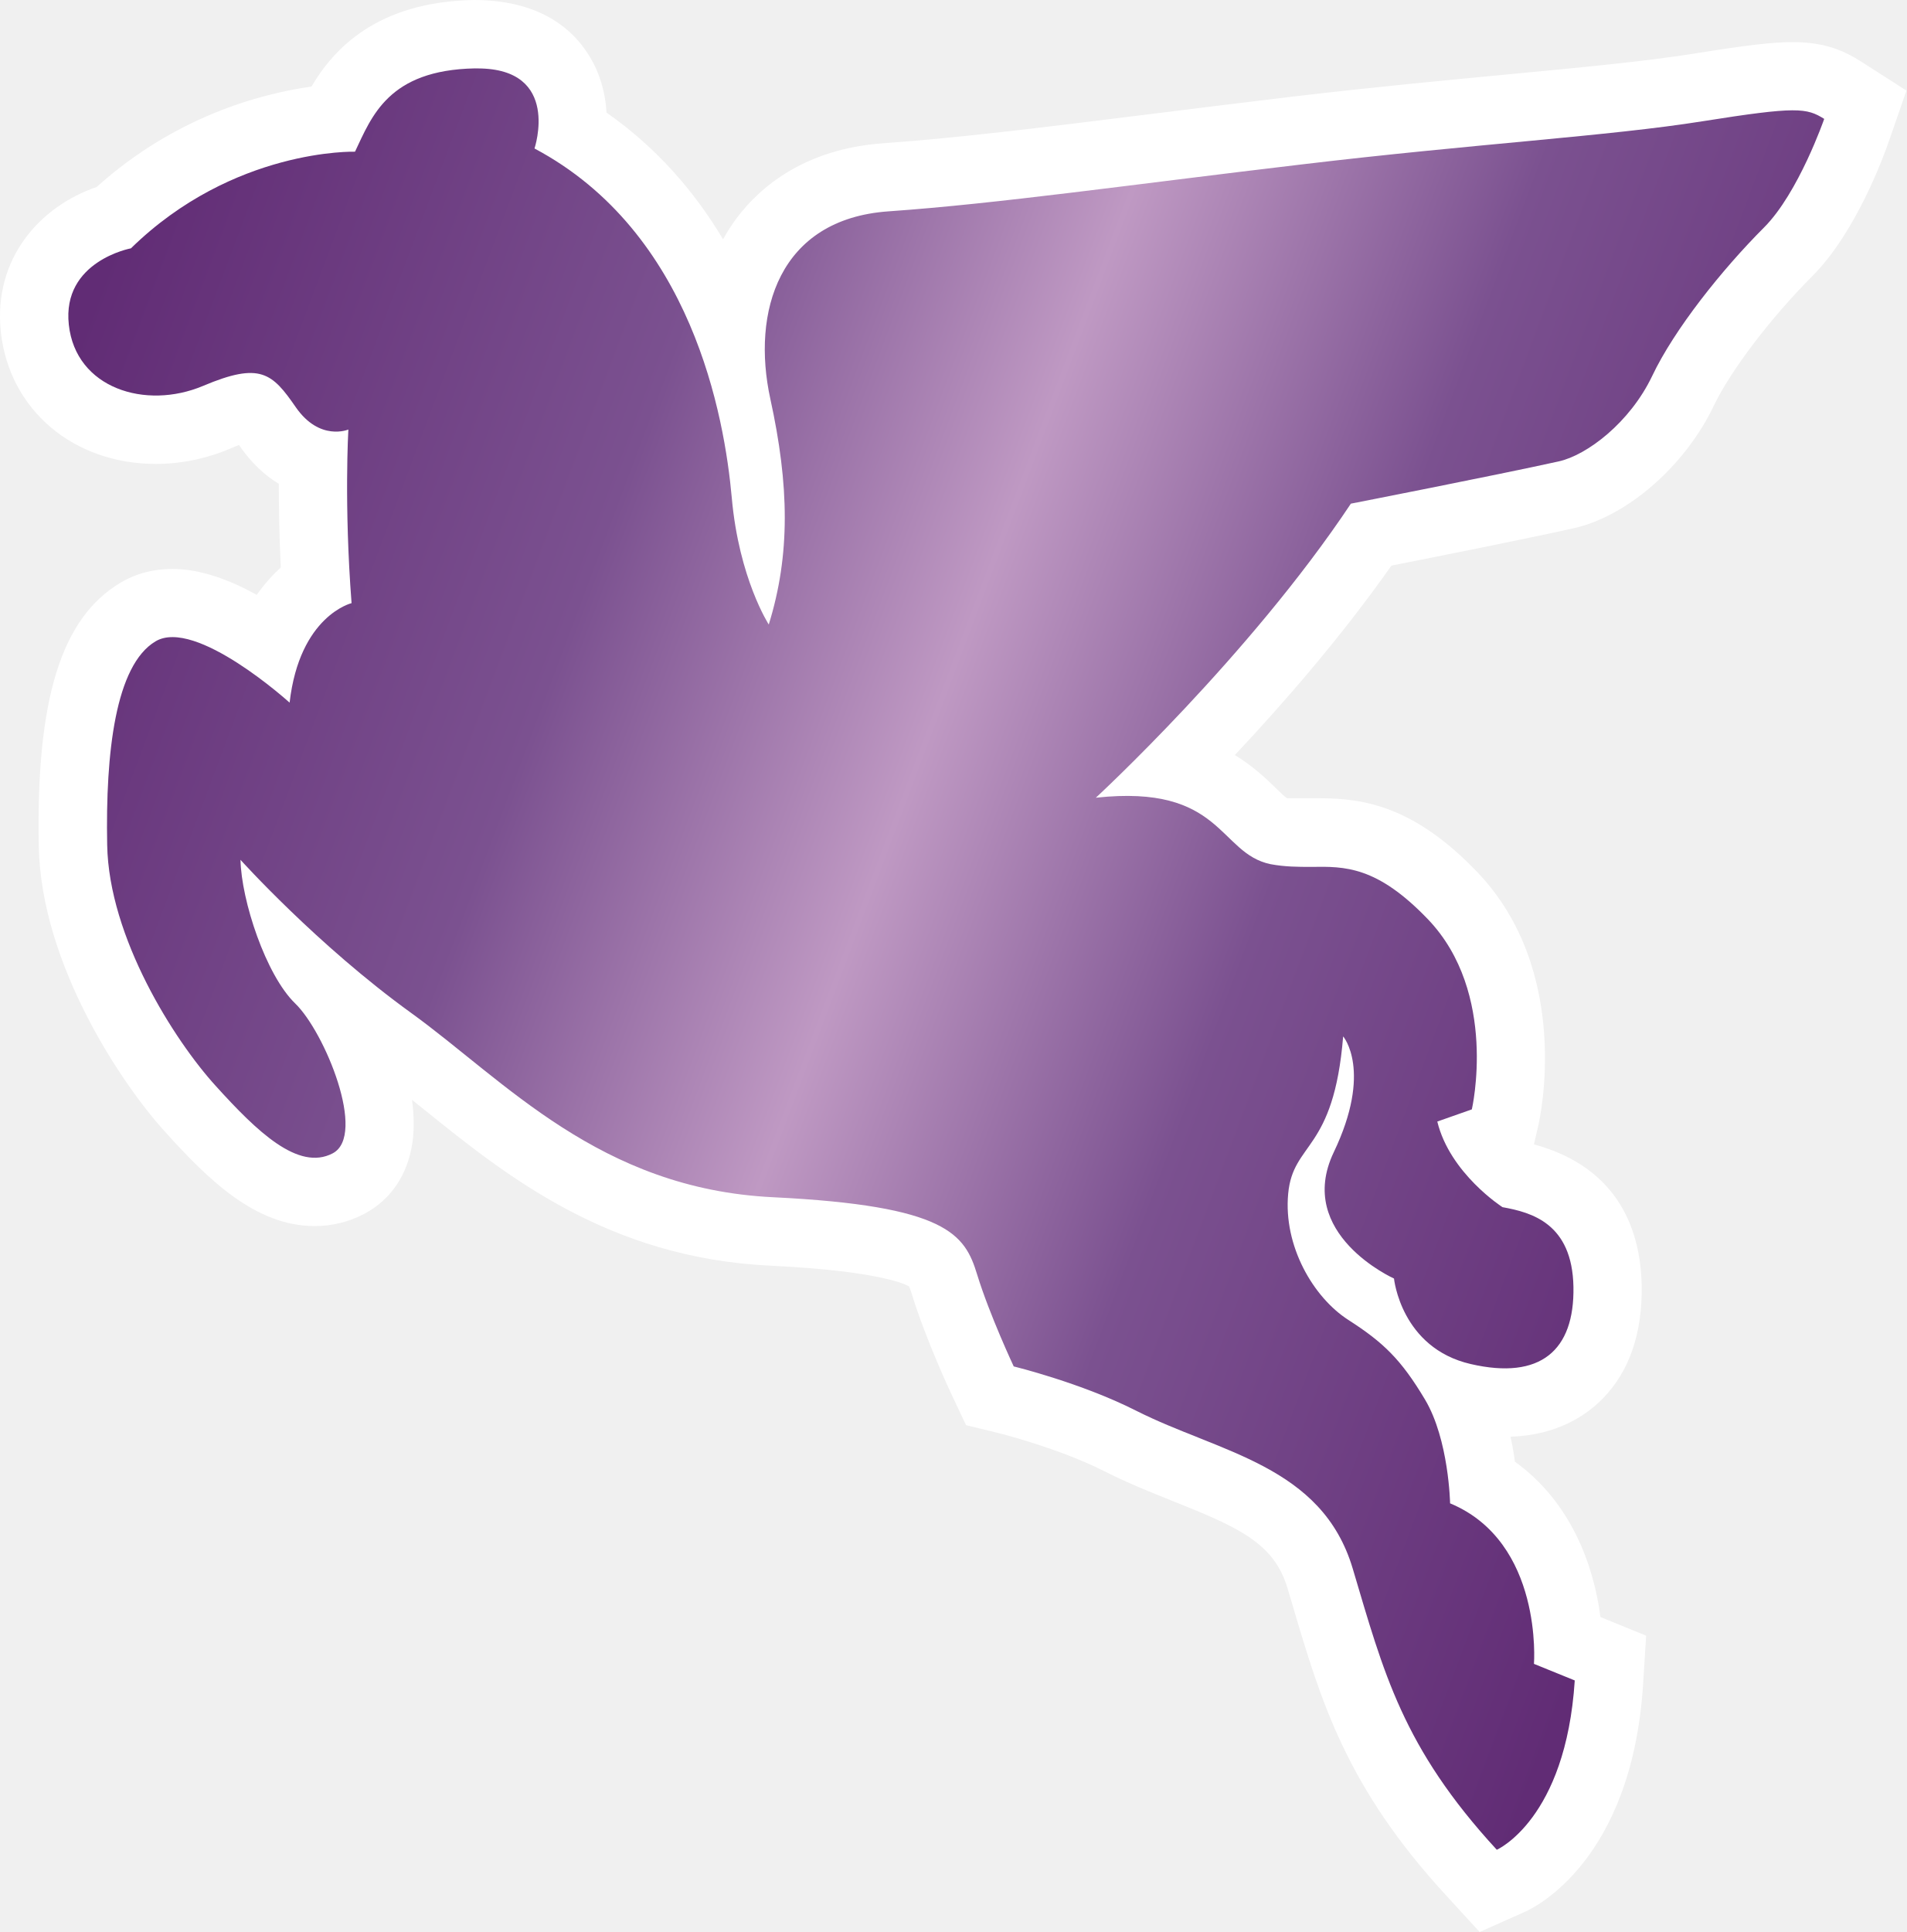
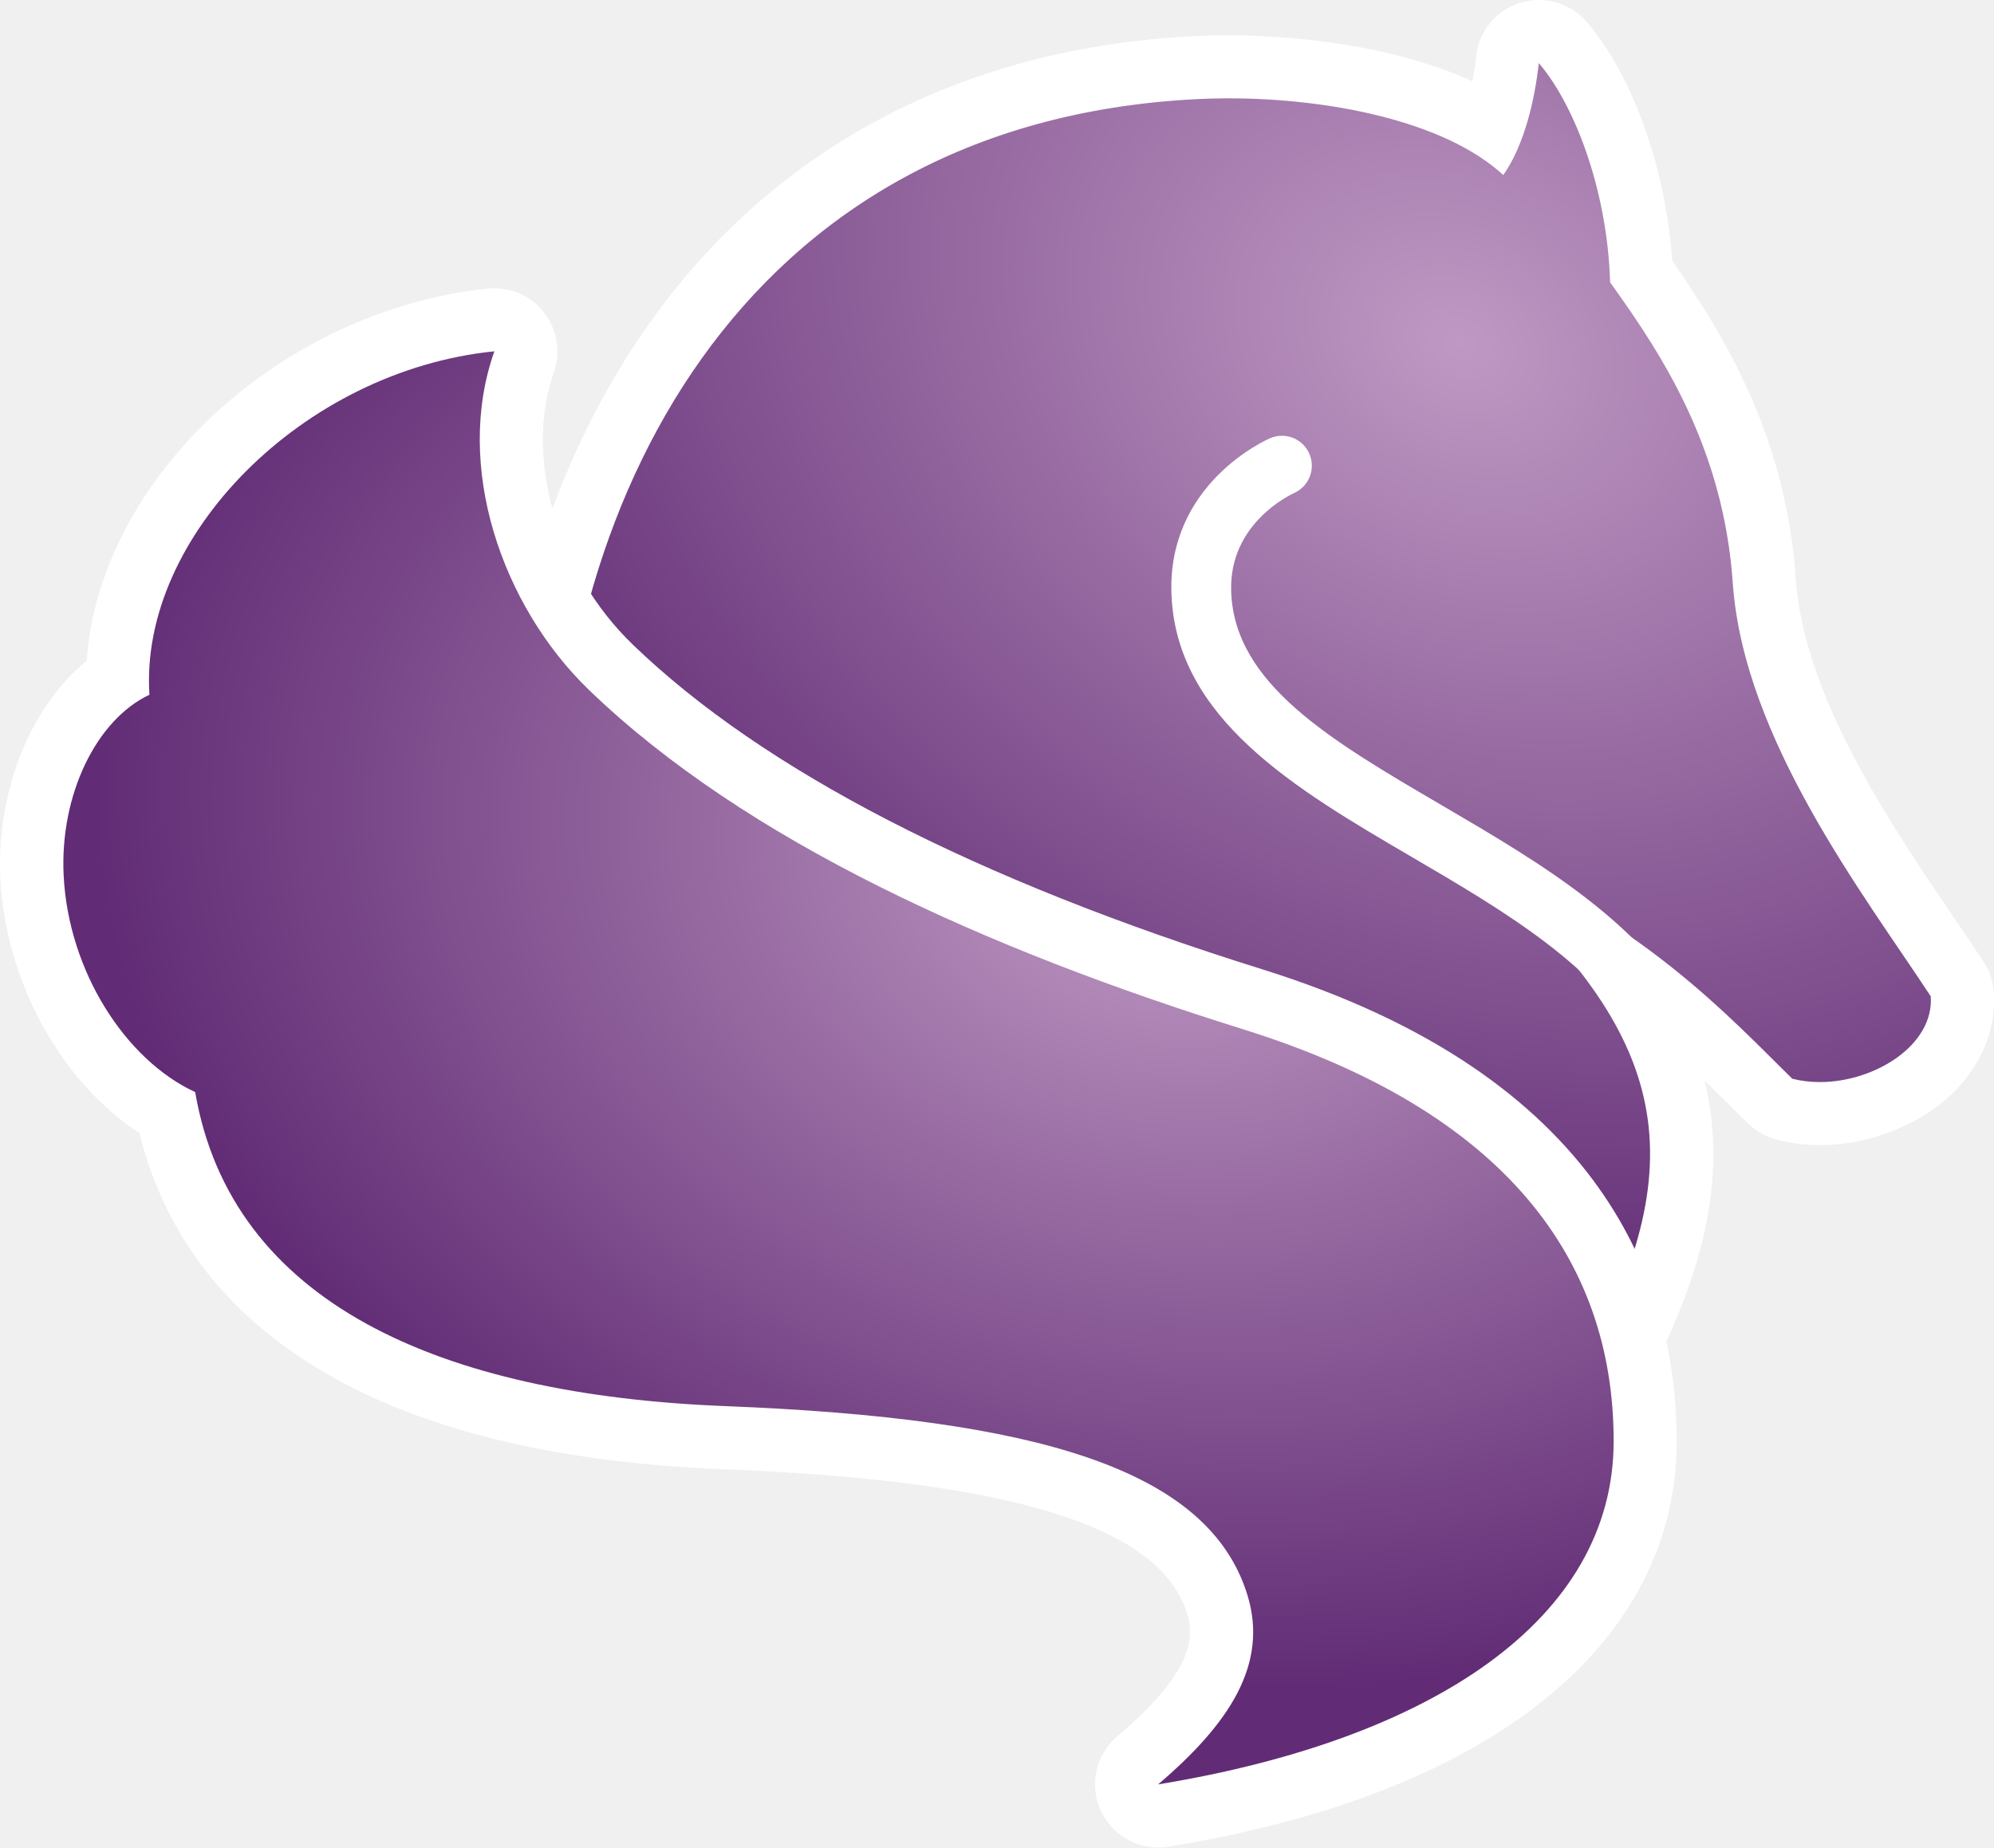
- <svg xmlns="http://www.w3.org/2000/svg" version="1.1" id="Layer_1" x="0px" y="0px" width="1010.6" height="1024">
-   <defs id="defs21" />
-   <g id="g16" transform="matrix(20.479,0,0,20.479,-0.03449,0)">
-     <path fill="#ffffff" d="M 38.302,50.002 37.448,49.071 C 34.85,46.252 34.199,44.049 33.447,41.502 L 33.329,41.106 C 32.983,39.941 32.07,39.529 30.35,38.846 29.781,38.618 29.196,38.384 28.611,38.088 27.39,37.469 25.843,37.089 25.828,37.084 l -0.821,-0.2 -0.362,-0.768 c -0.03,-0.06 -0.684,-1.458 -1.036,-2.609 -0.05,-0.156 -0.07,-0.205 -0.08,-0.218 -0.02,0 -0.57,-0.387 -3.592,-0.532 -4.197,-0.203 -6.837,-2.332 -8.959,-4.042 -0.104,-0.08 -0.209,-0.167 -0.311,-0.251 0.05,0.385 0.06,0.762 0.01,1.107 -0.119,0.831 -0.563,1.487 -1.249,1.846 C 9.029,31.626 8.6,31.732 8.146,31.732 6.611,31.732 5.39,30.528 4.275,29.293 3.17,28.081 1.063,24.97 1.005,21.898 0.934,18.101 1.585,15.997 3.12,15.082 c 0.399,-0.239 0.851,-0.357 1.344,-0.357 0.73,0 1.495,0.288 2.184,0.671 C 6.848,15.11 7.06,14.877 7.27,14.688 7.229,13.854 7.219,13.116 7.219,12.522 6.874,12.314 6.529,12.006 6.213,11.554 6.205,11.542 6.195,11.53 6.188,11.517 6.122,11.542 6.041,11.574 5.947,11.616 5.343,11.871 4.681,12.007 4.04,12.007 1.895,12.007 0.245,10.603 0.025,8.6 -0.184,6.693 1.042,5.338 2.503,4.84 4.534,3.013 6.742,2.428 8.064,2.24 8.649,1.251 9.771,0.05 12.261,0 c 1.641,0 2.462,0.688 2.877,1.271 0.387,0.538 0.532,1.123 0.564,1.644 1.315,0.918 2.29,2.063 3.016,3.278 0.105,-0.189 0.222,-0.372 0.35,-0.545 0.604,-0.804 1.755,-1.796 3.805,-1.941 1.949,-0.136 4.229,-0.422 6.868,-0.75 1.162,-0.146 2.408,-0.299 3.758,-0.461 2.053,-0.242 3.896,-0.415 5.521,-0.57 1.882,-0.178 3.508,-0.331 4.778,-0.53 1.434,-0.232 2.095,-0.306 2.61,-0.306 0.858,0 1.354,0.241 1.767,0.503 l 1.175,0.752 -0.457,1.317 c -0.131,0.383 -0.854,2.356 -1.976,3.481 -1.068,1.068 -2.117,2.445 -2.552,3.355 -0.747,1.564 -2.245,2.867 -3.637,3.175 -1.213,0.27 -3.535,0.733 -4.709,0.965 -1.301,1.851 -2.815,3.587 -4.054,4.904 0.472,0.287 0.81,0.609 1.065,0.859 0.102,0.1 0.234,0.227 0.286,0.259 0.08,0 0.228,0 0.365,0 h 0.232 0.259 c 1.162,0 2.46,0.231 4.065,1.907 2.47,2.575 1.624,6.382 1.587,6.545 l -0.116,0.506 c 2.248,0.612 2.764,2.302 2.788,3.656 0.02,1.231 -0.316,2.216 -1.009,2.924 -0.425,0.434 -1.183,0.947 -2.386,0.986 0.05,0.228 0.09,0.447 0.113,0.646 1.44,1.034 2.04,2.662 2.215,4.021 v 0 l 1.183,0.483 -0.08,1.272 c -0.296,4.54 -2.79,5.759 -3.076,5.882 z" id="path2" />
-     <path style="fill:url(#SVGID_4_)" id="SVGID_37_" d="m 12.295,1.77 c -2.244,0.042 -2.672,1.248 -3.104,2.156 0,0 -3.147,-0.094 -5.8,2.501 0,0 -1.789,0.331 -1.608,1.977 0.178,1.644 1.983,2.211 3.474,1.584 1.485,-0.628 1.791,-0.332 2.403,0.554 0.619,0.889 1.359,0.575 1.359,0.575 0,0 -0.114,1.949 0.083,4.493 0,0 -1.344,0.322 -1.604,2.575 0,0 -2.435,-2.206 -3.471,-1.586 -1.036,0.619 -1.296,2.871 -1.251,5.267 0.042,2.396 1.739,5.063 2.81,6.239 1.068,1.18 2.137,2.211 3.027,1.745 0.891,-0.467 -0.207,-3.144 -0.97,-3.879 -0.762,-0.737 -1.396,-2.672 -1.416,-3.718 0,0 1.986,2.208 4.416,3.962 2.428,1.754 4.875,4.555 9.373,4.771 4.497,0.22 4.961,0.957 5.279,2.001 0.321,1.044 0.947,2.378 0.947,2.378 0,0 1.737,0.422 3.163,1.143 2.154,1.091 4.816,1.411 5.613,4.093 0.799,2.682 1.285,4.621 3.728,7.273 0,0 1.786,-0.782 2.018,-4.382 l -1.056,-0.429 c 0,0 0.242,-3.151 -2.171,-4.155 0,0 -0.03,-1.646 -0.648,-2.684 -0.62,-1.039 -1.076,-1.479 -1.986,-2.063 -0.908,-0.583 -1.683,-1.915 -1.557,-3.267 0.126,-1.353 1.179,-1.071 1.423,-4.071 0,0 0.768,0.886 -0.244,3 -1.009,2.117 1.56,3.267 1.56,3.267 0,0 0.18,1.796 1.986,2.213 1.806,0.417 2.688,-0.351 2.659,-1.996 -0.03,-1.647 -1.086,-1.929 -1.836,-2.064 0,0 -1.361,-0.871 -1.688,-2.216 L 38.1,28.712 c 0,0 0.695,-3.008 -1.138,-4.922 -1.324,-1.379 -2.153,-1.367 -3.02,-1.354 -0.335,0 -0.674,0 -1.051,-0.07 -1.353,-0.279 -1.238,-2.078 -4.524,-1.72 0,0 3.977,-3.666 6.602,-7.611 0,0 3.726,-0.728 5.378,-1.093 0.73,-0.16 1.844,-1.002 2.421,-2.211 0.574,-1.209 1.806,-2.753 2.896,-3.844 0.893,-0.893 1.557,-2.81 1.557,-2.81 C 46.764,2.792 46.515,2.75 44.075,3.138 41.642,3.526 38.185,3.72 33.701,4.255 29.22,4.784 25.843,5.271 23,5.47 c -2.845,0.2 -3.548,2.61 -3.059,4.851 0.49,2.237 0.522,4.034 -0.04,5.842 0,0 -0.77,-1.187 -0.957,-3.276 -0.188,-2.097 -1.023,-6.873 -5.107,-9.044 0,0 0.696,-2.072 -1.473,-2.072 C 12.337,1.77 12.317,1.77 12.295,1.77" />
-     <linearGradient id="SVGID_4_" gradientUnits="userSpaceOnUse" x1="-29.361" y1="523.46" x2="-28.098" y2="523.46" gradientTransform="matrix(36.597,13.32,13.32,-36.597,-5899.2,19564)">
-       <stop style="stop-color:#612c75" offset="0" id="stop5" />
-       <stop style="stop-color:#7b5190" offset="0.3" id="stop7" />
-       <stop style="stop-color:#bf99c3" offset="0.5" id="stop9" />
-       <stop style="stop-color:#7b5190" offset="0.7" id="stop11" />
-       <stop style="stop-color:#612c75" offset="1" id="stop13" />
-     </linearGradient>
+ <svg xmlns="http://www.w3.org/2000/svg" version="1.1" id="Layer_1" x="0px" y="0px" width="1024" height="948.77">
+   <defs id="defs27" />
+   <g id="g22" transform="matrix(18.975,0,0,18.975,0.15374,0)">
+     <radialGradient id="SVGID_2_" cx="39.509" cy="9.292" r="32.262" gradientTransform="matrix(-0.891,-0.454,0.3553,-0.6973,71.41,33.708)" gradientUnits="userSpaceOnUse">
+       <stop offset="0" style="stop-color:#bf99c3" id="stop2" />
+       <stop offset="1" style="stop-color:#612c75" id="stop4" />
+     </radialGradient>
+     <path fill="url(#SVGID_2_)" d="m 42.999,37.535 c -0.121,0 -0.244,-0.03 -0.361,-0.08 L 14.661,24.341 C 14.365,24.202 14.175,23.906 14.17,23.58 14.098,18.139 15.559,13.035 18.285,9.211 21.513,4.686 26.371,2.133 32.335,1.83 c 0.295,-0.015 0.6,-0.022 0.905,-0.022 1.146,0 4.724,0.13 7.14,1.64 0.191,-0.516 0.336,-1.152 0.409,-1.833 0.04,-0.339 0.271,-0.622 0.596,-0.723 0.08,-0.026 0.169,-0.038 0.253,-0.038 0.245,0 0.482,0.105 0.647,0.297 0.969,1.126 1.983,3.461 2.126,6.202 1.5,2.106 3.071,4.669 3.328,8.368 0.239,3.43 2.655,6.986 4.419,9.583 0.287,0.423 0.558,0.821 0.802,1.193 0.08,0.122 0.128,0.263 0.138,0.408 0.05,0.704 -0.205,1.378 -0.735,1.947 -0.74,0.793 -1.935,1.286 -3.117,1.286 -0.336,0 -0.659,-0.04 -0.963,-0.121 -0.142,-0.04 -0.271,-0.11 -0.376,-0.212 -0.158,-0.153 -0.33,-0.325 -0.518,-0.511 -0.895,-0.891 -2.133,-2.123 -3.771,-3.258 2.515,3.413 2.451,6.662 0.138,11.043 -0.153,0.289 -0.449,0.456 -0.757,0.456 z" id="path7" style="fill:url(#SVGID_2_)" />
+     <path fill="#ffffff" d="m 41.638,1.707 c 0.925,1.074 1.851,3.354 1.931,5.936 1.437,1.996 3.067,4.511 3.319,8.137 0.295,4.23 3.564,8.452 5.358,11.186 0.09,1.326 -1.523,2.32 -3.001,2.32 -0.256,0 -0.507,-0.03 -0.745,-0.09 -1.517,-1.47 -4.36,-4.652 -8.991,-6.168 5.489,4.658 6.463,8.031 3.491,13.656 L 15.023,23.568 C 14.893,13.819 19.92,3.314 32.379,2.683 32.657,2.668 32.945,2.661 33.24,2.661 c 2.639,0 5.815,0.584 7.437,2.076 0.569,-0.806 0.853,-2.039 0.961,-3.03 m 0,-1.707 c -0.169,0 -0.339,0.025 -0.506,0.076 -0.649,0.202 -1.117,0.77 -1.19,1.445 -0.02,0.232 -0.06,0.461 -0.103,0.677 C 37.34,1.063 34.302,0.955 33.24,0.955 c -0.32,0 -0.64,0.008 -0.948,0.023 -6.234,0.317 -11.318,2.993 -14.702,7.739 -2.831,3.97 -4.349,9.252 -4.273,14.875 0,0.652 0.391,1.244 0.982,1.521 l 27.977,13.113 c 0.233,0.109 0.48,0.161 0.724,0.161 0.614,0 1.205,-0.332 1.511,-0.909 1.701,-3.221 2.204,-5.771 1.616,-8.23 0.238,0.231 0.459,0.451 0.661,0.651 0.189,0.188 0.365,0.363 0.525,0.519 0.21,0.203 0.469,0.35 0.751,0.424 0.375,0.1 0.772,0.15 1.182,0.15 1.412,0 2.846,-0.598 3.741,-1.559 0.687,-0.735 1.028,-1.654 0.963,-2.588 -0.02,-0.291 -0.115,-0.572 -0.275,-0.816 -0.249,-0.38 -0.521,-0.78 -0.81,-1.205 -1.709,-2.516 -4.05,-5.962 -4.273,-9.163 C 48.339,12.026 46.867,9.367 45.249,7.058 45.069,4.54 44.185,2.048 42.934,0.593 42.603,0.211 42.127,0 41.638,0 Z" id="path9" />
+     <radialGradient id="SVGID_3_" cx="31.476" cy="23.562" r="29.203" gradientTransform="matrix(-0.9823,-0.1872,0.1398,-0.7336,59.101,46.738)" gradientUnits="userSpaceOnUse">
+       <stop offset="0" style="stop-color:#bf99c3" id="stop11" />
+       <stop offset="1" style="stop-color:#612c75" id="stop13" />
+     </radialGradient>
+     <path fill="url(#SVGID_3_)" d="m 31.335,49.146 c -0.328,0 -0.633,-0.189 -0.774,-0.494 -0.161,-0.348 -0.07,-0.76 0.221,-1.008 1.917,-1.633 2.562,-2.896 2.156,-4.221 C 32.084,40.629 27.967,39.237 19.59,38.907 10.871,38.564 5.672,35.53 4.515,30.124 2.472,28.963 0.994,26.405 0.863,23.728 c -0.11,-2.273 0.82,-4.402 2.31,-5.41 0.065,-4.594 4.727,-9.115 10.114,-9.66 0.03,0 0.06,0 0.09,0 0.261,0 0.509,0.119 0.672,0.326 0.181,0.23 0.23,0.537 0.133,0.813 -0.92,2.592 0.07,6.068 2.351,8.269 3.628,3.496 9.47,6.518 17.362,8.979 8.784,2.741 10.628,8.018 10.628,11.963 0,5.081 -4.755,8.774 -13.044,10.132 -0.05,0 -0.09,0.01 -0.14,0.01 z" id="path16" style="fill:url(#SVGID_3_)" />
+     <path fill="#ffffff" d="m 13.372,9.508 c -1.099,3.096 0.197,6.888 2.563,9.168 4.24,4.086 10.764,7.016 17.701,9.181 7.12,2.222 10.028,6.266 10.028,11.147 0,4.818 -4.9,8.073 -12.329,9.29 1.929,-1.644 2.989,-3.253 2.419,-5.119 C 32.71,39.762 28.064,38.388 19.623,38.056 11.894,37.752 6.251,35.26 5.274,29.557 3.39,28.688 1.841,26.286 1.714,23.688 1.609,21.509 2.6,19.479 4.036,18.803 3.757,14.529 8.188,10.031 13.372,9.508 m 0,-1.707 c -0.06,0 -0.114,0 -0.172,0.01 -2.846,0.288 -5.672,1.649 -7.753,3.734 -1.854,1.858 -2.954,4.119 -3.11,6.337 -1.519,1.25 -2.442,3.508 -2.337,5.891 0.147,2.811 1.65,5.515 3.764,6.893 0.713,2.869 2.503,5.107 5.331,6.662 2.63,1.446 6.149,2.266 10.462,2.435 7.851,0.309 11.843,1.552 12.564,3.912 0.205,0.671 0.14,1.59 -1.894,3.322 -0.583,0.497 -0.764,1.321 -0.441,2.016 0.283,0.609 0.893,0.988 1.548,0.988 0.09,0 0.185,0 0.277,-0.02 4.055,-0.664 7.312,-1.875 9.679,-3.599 2.67,-1.944 4.081,-4.494 4.081,-7.375 0,-4.23 -1.948,-9.882 -11.227,-12.776 C 26.379,23.805 20.651,20.851 17.12,17.448 15.067,15.469 14.168,12.37 14.981,10.079 15.176,9.528 15.076,8.915 14.714,8.455 14.39,8.039 13.894,7.801 13.372,7.801 Z" id="path18" />
+     <path fill="#ffffff" d="m 45.214,28.896 c -0.293,0 -0.574,-0.159 -0.719,-0.436 -1.184,-2.275 -3.789,-3.801 -6.309,-5.275 -3.128,-1.83 -6.362,-3.725 -6.49,-7.107 -0.113,-2.982 2.556,-4.168 2.669,-4.217 0.41,-0.178 0.887,0.01 1.064,0.422 0.176,0.409 -0.01,0.884 -0.419,1.063 -0.08,0.04 -1.768,0.814 -1.697,2.672 0.09,2.496 2.688,4.014 5.69,5.771 2.718,1.59 5.527,3.235 6.927,5.924 0.206,0.396 0.05,0.885 -0.344,1.092 -0.119,0.06 -0.247,0.09 -0.372,0.09 z" id="path20" />
  </g>
</svg>
